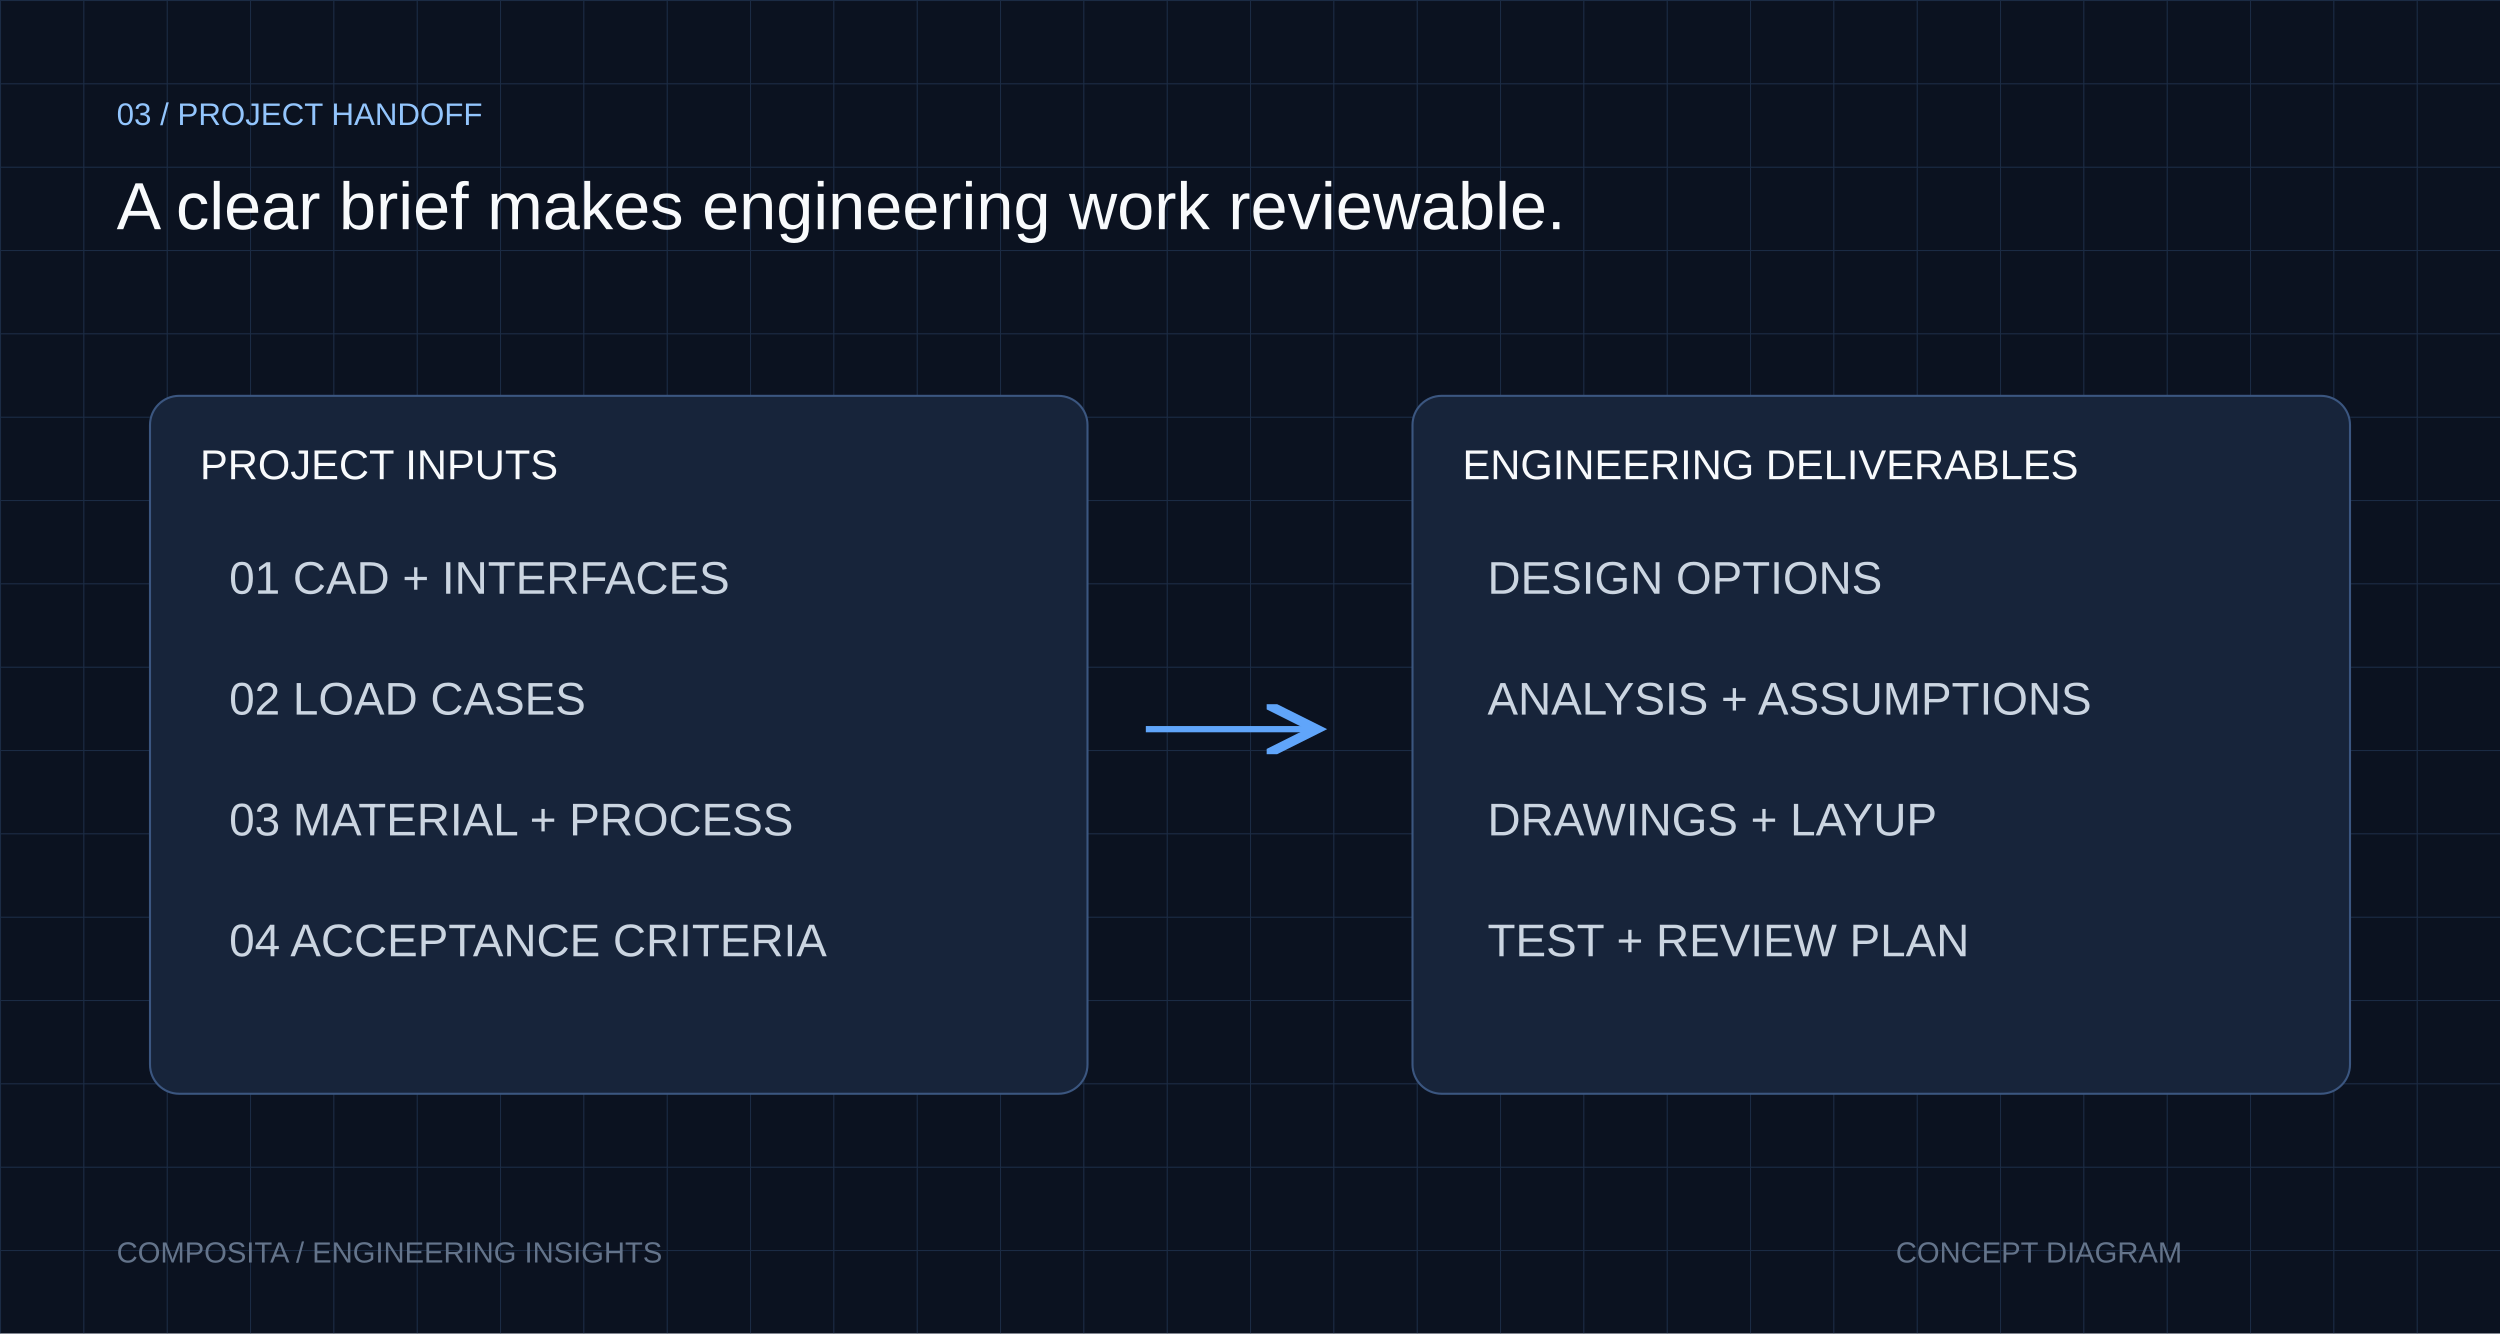
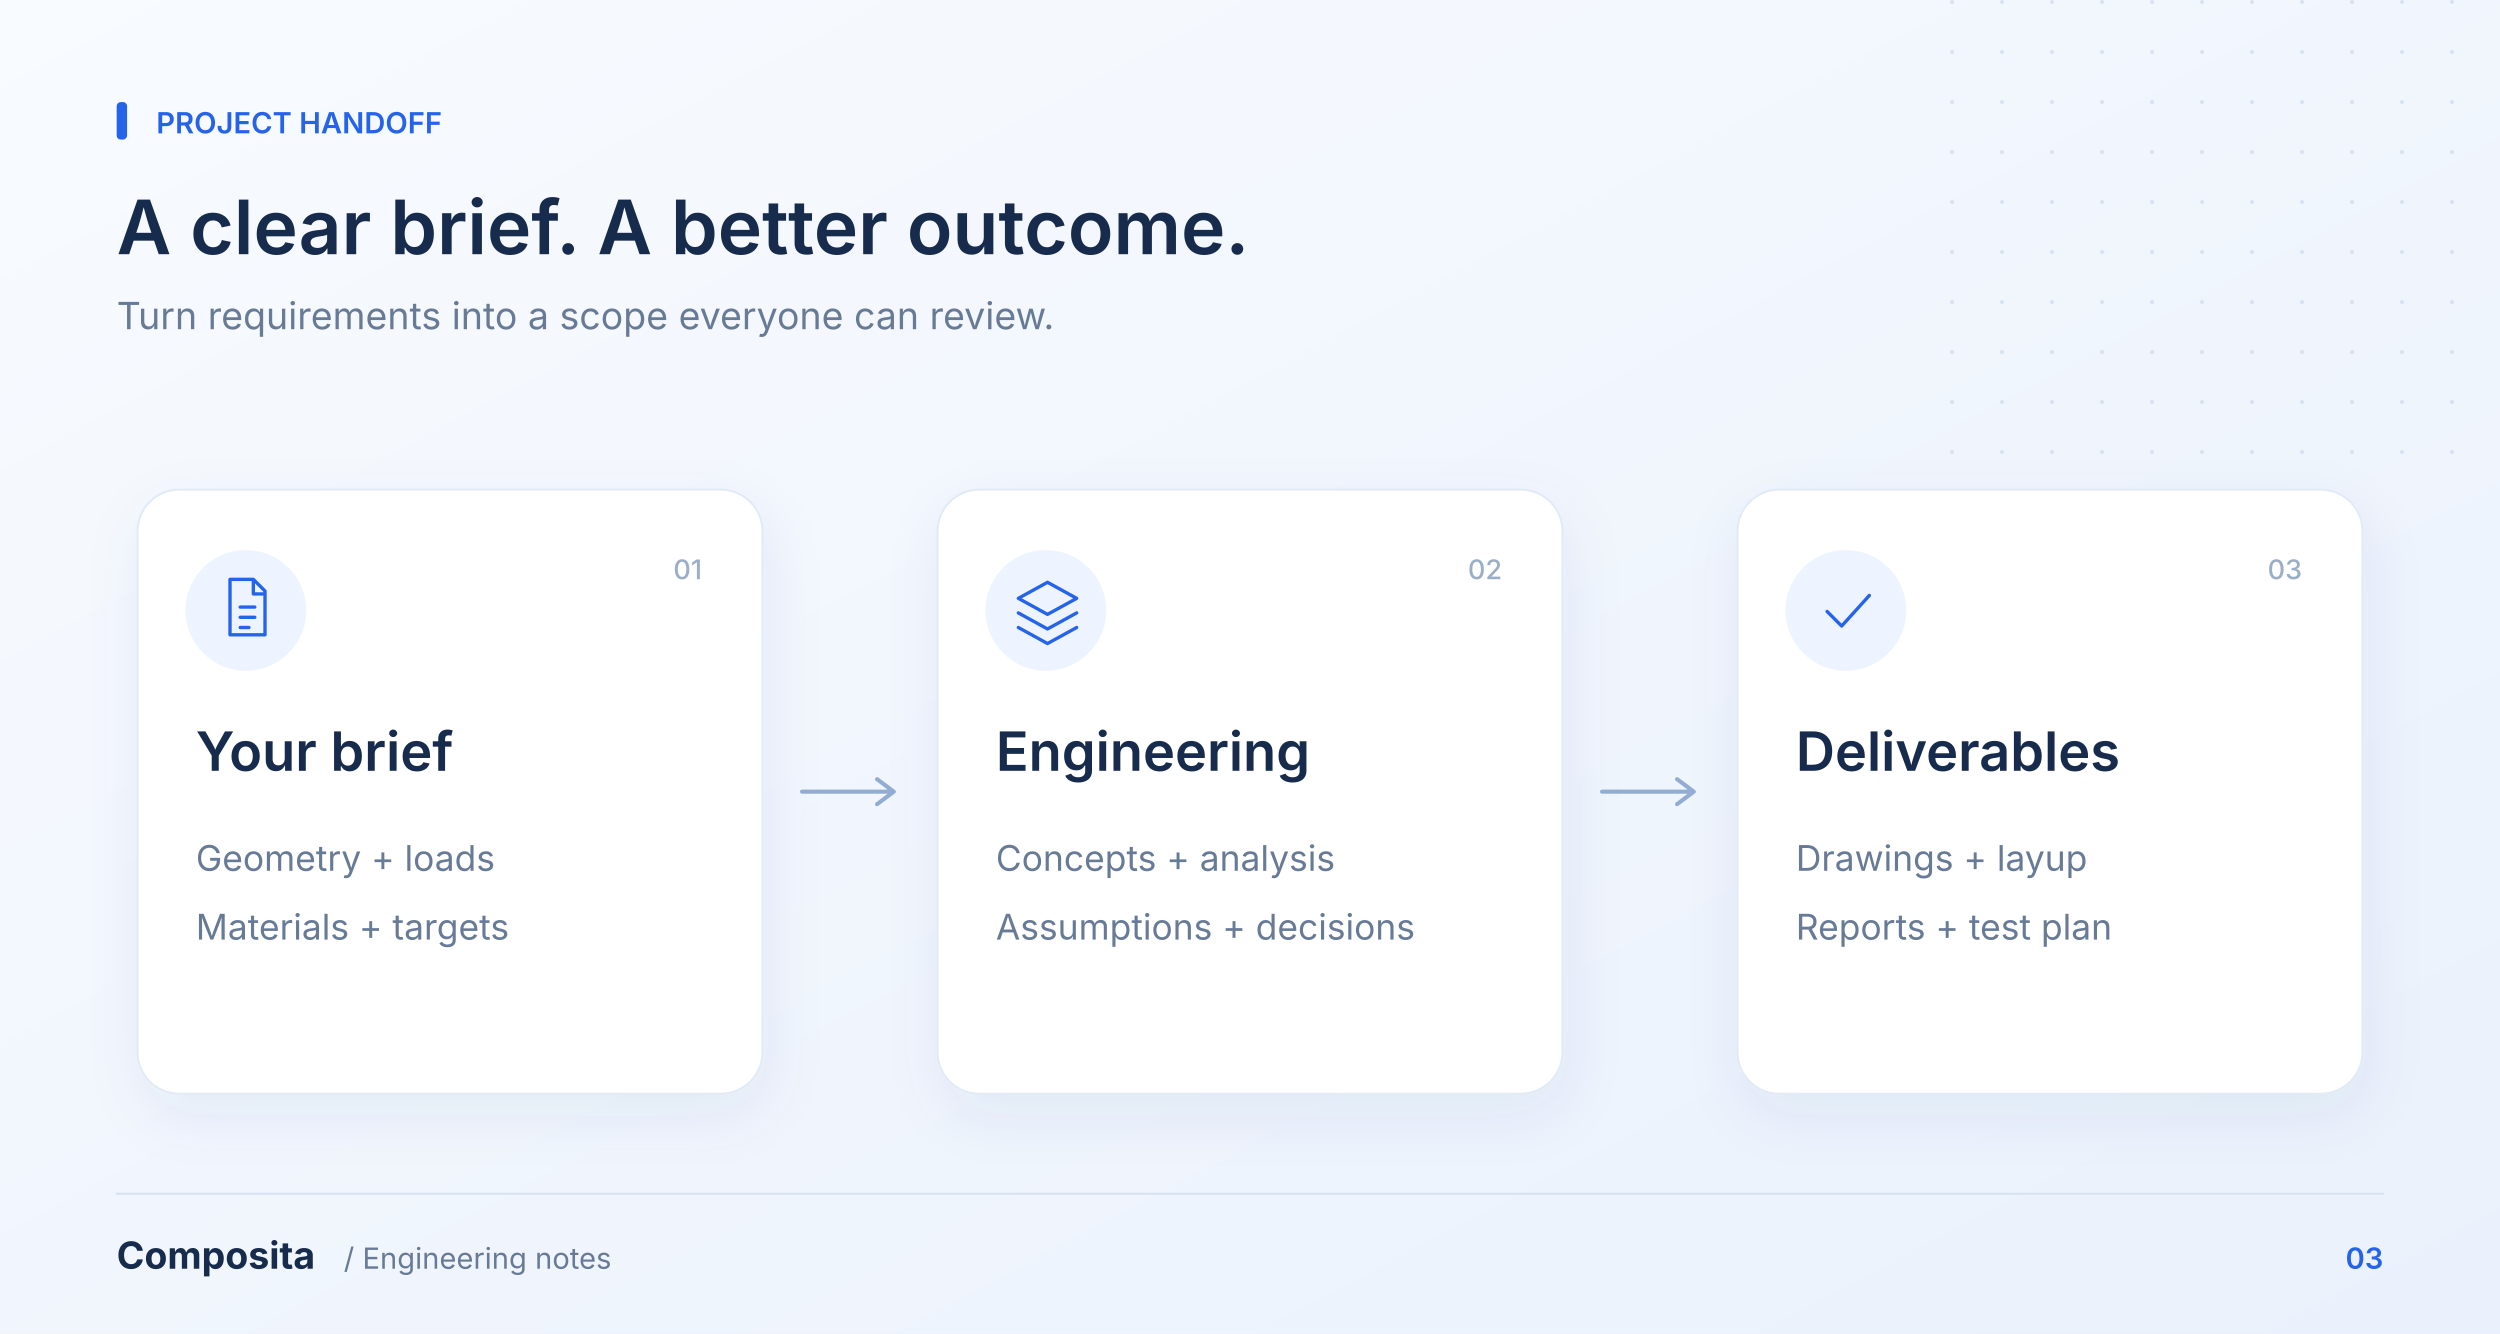
<svg xmlns="http://www.w3.org/2000/svg" width="1200" height="640" viewBox="0 0 1200 640">
  <defs>
-     <pattern id="grid" width="40" height="40" patternUnits="userSpaceOnUse">
-       <path d="M40 0H0V40" fill="none" stroke="#1b2b44" stroke-width="1" />
+     <linearGradient id="bg" x2="1" y2="1">
+       <stop stop-color="#f8fbff" />
+       <stop offset="1" stop-color="#eaf1fc" />
+     </linearGradient>
+     <linearGradient id="metal" x2="0" y2="1">
+       <stop stop-color="#cbd8e9" />
+       <stop offset=".45" stop-color="#f4f7fc" />
+       <stop offset="1" stop-color="#91a6c2" />
+     </linearGradient>
+     <linearGradient id="carbon" x2="1" y2="1">
+       <stop stop-color="#19365c" />
+       <stop offset="1" stop-color="#41638c" />
+     </linearGradient>
+     <filter id="shadow" x="-30%" y="-30%" width="160%" height="180%">
+       <feDropShadow dy="10" stdDeviation="14" flood-color="#254b83" flood-opacity=".07" />
+     </filter>
+     <pattern id="dots" width="24" height="24" patternUnits="userSpaceOnUse">
+       <circle cx="1" cy="1" r="1" fill="#b9cbe4" stroke="none" />
    </pattern>
-     <marker id="arrow" markerWidth="10" markerHeight="8" refX="8" refY="4" orient="auto">
-       <path d="M0 0L8 4L0 8" fill="none" stroke="#60a5fa" stroke-width="1.5" />
-     </marker>
  </defs>
-   <rect width="1200" height="640" fill="#0b1220" />
-   <rect width="1200" height="640" fill="url(#grid)" />
-   <text x="56" y="60" font-size="15" fill="#93c5fd" font-family="Arial,sans-serif">03 / PROJECT HANDOFF</text>
-   <text x="56" y="110" font-size="32" fill="#f8fafc" font-family="Arial,sans-serif">A clear brief makes engineering work reviewable.</text>
-   <rect x="72" y="190" width="450" height="335" rx="14" fill="#17243a" stroke="#3b5680" />
-   <text x="96" y="230" font-size="20" fill="#f8fafc" font-family="Arial,sans-serif">PROJECT INPUTS</text>
-   <text x="110" y="285" font-size="22" fill="#cbd5e1" font-family="Arial,sans-serif">01   CAD + INTERFACES</text>
-   <text x="110" y="343" font-size="22" fill="#cbd5e1" font-family="Arial,sans-serif">02   LOAD CASES</text>
-   <text x="110" y="401" font-size="22" fill="#cbd5e1" font-family="Arial,sans-serif">03   MATERIAL + PROCESS</text>
-   <text x="110" y="459" font-size="22" fill="#cbd5e1" font-family="Arial,sans-serif">04   ACCEPTANCE CRITERIA</text>
-   <path d="M550 350h82" stroke="#60a5fa" stroke-width="3" marker-end="url(#arrow)" />
-   <rect x="678" y="190" width="450" height="335" rx="14" fill="#17243a" stroke="#3b5680" />
-   <text x="702" y="230" font-size="20" fill="#f8fafc" font-family="Arial,sans-serif">ENGINEERING DELIVERABLES</text>
-   <text x="714" y="285" font-size="22" fill="#cbd5e1" font-family="Arial,sans-serif">DESIGN OPTIONS</text>
-   <text x="714" y="343" font-size="22" fill="#cbd5e1" font-family="Arial,sans-serif">ANALYSIS + ASSUMPTIONS</text>
-   <text x="714" y="401" font-size="22" fill="#cbd5e1" font-family="Arial,sans-serif">DRAWINGS + LAYUP</text>
-   <text x="714" y="459" font-size="22" fill="#cbd5e1" font-family="Arial,sans-serif">TEST + REVIEW PLAN</text>
-   <text x="56" y="606" font-size="14" fill="#64748b" font-family="Arial,sans-serif">COMPOSITA / ENGINEERING INSIGHTS</text>
-   <text x="910" y="606" font-size="14" fill="#64748b" font-family="Arial,sans-serif">CONCEPT DIAGRAM</text>
+   <rect width="1200" height="640" fill="url(#bg)" />
+   <rect x="920" width="280" height="220" fill="url(#dots)" opacity=".45" />
+   <rect x="56" y="49" width="5" height="18" rx="2" fill="#2563eb" stroke="none" />
+   <text x="75" y="64" fill="#2563eb" font-family="Inter,Arial,sans-serif" font-size="14" font-weight="600" text-anchor="start">PROJECT HANDOFF</text>
+   <text x="56" y="122" fill="#172b4d" font-family="Inter,Arial,sans-serif" font-size="36" font-weight="600" text-anchor="start">A clear brief. A better outcome.</text>
+   <text x="56" y="158" fill="#677a96" font-family="Inter,Arial,sans-serif" font-size="18" font-weight="400" text-anchor="start">Turn requirements into a scope everyone can review.</text>
+   <rect x="66" y="235" width="300" height="290" rx="20" fill="#fff" stroke="#e2eaf5" filter="url(#shadow)" />
+   <rect x="450" y="235" width="300" height="290" rx="20" fill="#fff" stroke="#e2eaf5" filter="url(#shadow)" />
+   <rect x="834" y="235" width="300" height="290" rx="20" fill="#fff" stroke="#e2eaf5" filter="url(#shadow)" />
+   <circle cx="118" cy="293" r="29" fill="#edf4ff" stroke="none" />
+   <g transform="translate(102 276) scale(0.7)">
+     <path d="M12 3h16l8 8v30H12zM28 3v10h8M19 22h10M19 29h10M19 36h6" fill="none" stroke="#2563eb" stroke-width="2.3" stroke-linecap="round" stroke-linejoin="round" />
+   </g>
+   <text x="94" y="370" fill="#172b4d" font-family="Inter,Arial,sans-serif" font-size="26" font-weight="600" text-anchor="start">Your brief</text>
+   <text x="94" y="418" fill="#677a96" font-family="Inter,Arial,sans-serif" font-size="17" font-weight="400" text-anchor="start">Geometry + loads</text>
+   <text x="94" y="451" fill="#677a96" font-family="Inter,Arial,sans-serif" font-size="17" font-weight="400" text-anchor="start">Materials + targets</text>
+   <text x="337" y="278" fill="#9baec8" font-family="Inter,Arial,sans-serif" font-size="13" font-weight="500" text-anchor="end">01</text>
+   <circle cx="502" cy="293" r="29" fill="#edf4ff" stroke="none" />
+   <g transform="translate(486 276) scale(0.7)">
+     <path d="M4 16 24 5l20 11-20 11zM4 26l20 11 20-11M4 36l20 11 20-11" fill="none" stroke="#2563eb" stroke-width="2.3" stroke-linecap="round" stroke-linejoin="round" />
+   </g>
+   <text x="478" y="370" fill="#172b4d" font-family="Inter,Arial,sans-serif" font-size="26" font-weight="600" text-anchor="start">Engineering</text>
+   <text x="478" y="418" fill="#677a96" font-family="Inter,Arial,sans-serif" font-size="17" font-weight="400" text-anchor="start">Concepts + analysis</text>
+   <text x="478" y="451" fill="#677a96" font-family="Inter,Arial,sans-serif" font-size="17" font-weight="400" text-anchor="start">Assumptions + decisions</text>
+   <text x="721" y="278" fill="#9baec8" font-family="Inter,Arial,sans-serif" font-size="13" font-weight="500" text-anchor="end">02</text>
+   <circle cx="886" cy="293" r="29" fill="#edf4ff" stroke="none" />
+   <g transform="translate(870 276) scale(0.7)">
+     <path d="M10 25 20 35 39 14" fill="none" stroke="#2563eb" stroke-width="2.3" stroke-linecap="round" stroke-linejoin="round" />
+   </g>
+   <text x="862" y="370" fill="#172b4d" font-family="Inter,Arial,sans-serif" font-size="26" font-weight="600" text-anchor="start">Deliverables</text>
+   <text x="862" y="418" fill="#677a96" font-family="Inter,Arial,sans-serif" font-size="17" font-weight="400" text-anchor="start">Drawings + layup</text>
+   <text x="862" y="451" fill="#677a96" font-family="Inter,Arial,sans-serif" font-size="17" font-weight="400" text-anchor="start">Reports + test plan</text>
+   <text x="1105" y="278" fill="#9baec8" font-family="Inter,Arial,sans-serif" font-size="13" font-weight="500" text-anchor="end">03</text>
+   <path d="M385 380h44m-8-6 8 6-8 6" fill="none" stroke="#93add2" stroke-width="2" stroke-linecap="round" stroke-linejoin="round" />
+   <path d="M769 380h44m-8-6 8 6-8 6" fill="none" stroke="#93add2" stroke-width="2" stroke-linecap="round" stroke-linejoin="round" />
+   <path d="M56 573H1144" fill="none" stroke="#d7e2f1" stroke-width="1" stroke-linecap="round" stroke-linejoin="round" />
+   <text x="56" y="609" fill="#172b4d" font-family="Inter,Arial,sans-serif" font-size="18" font-weight="650" text-anchor="start">Composita</text>
+   <text x="165" y="609" fill="#677a96" font-family="Inter,Arial,sans-serif" font-size="14" font-weight="400" text-anchor="start">/  Engineering notes</text>
+   <text x="1144" y="609" fill="#2563eb" font-family="Inter,Arial,sans-serif" font-size="14" font-weight="600" text-anchor="end">03</text>
</svg>
